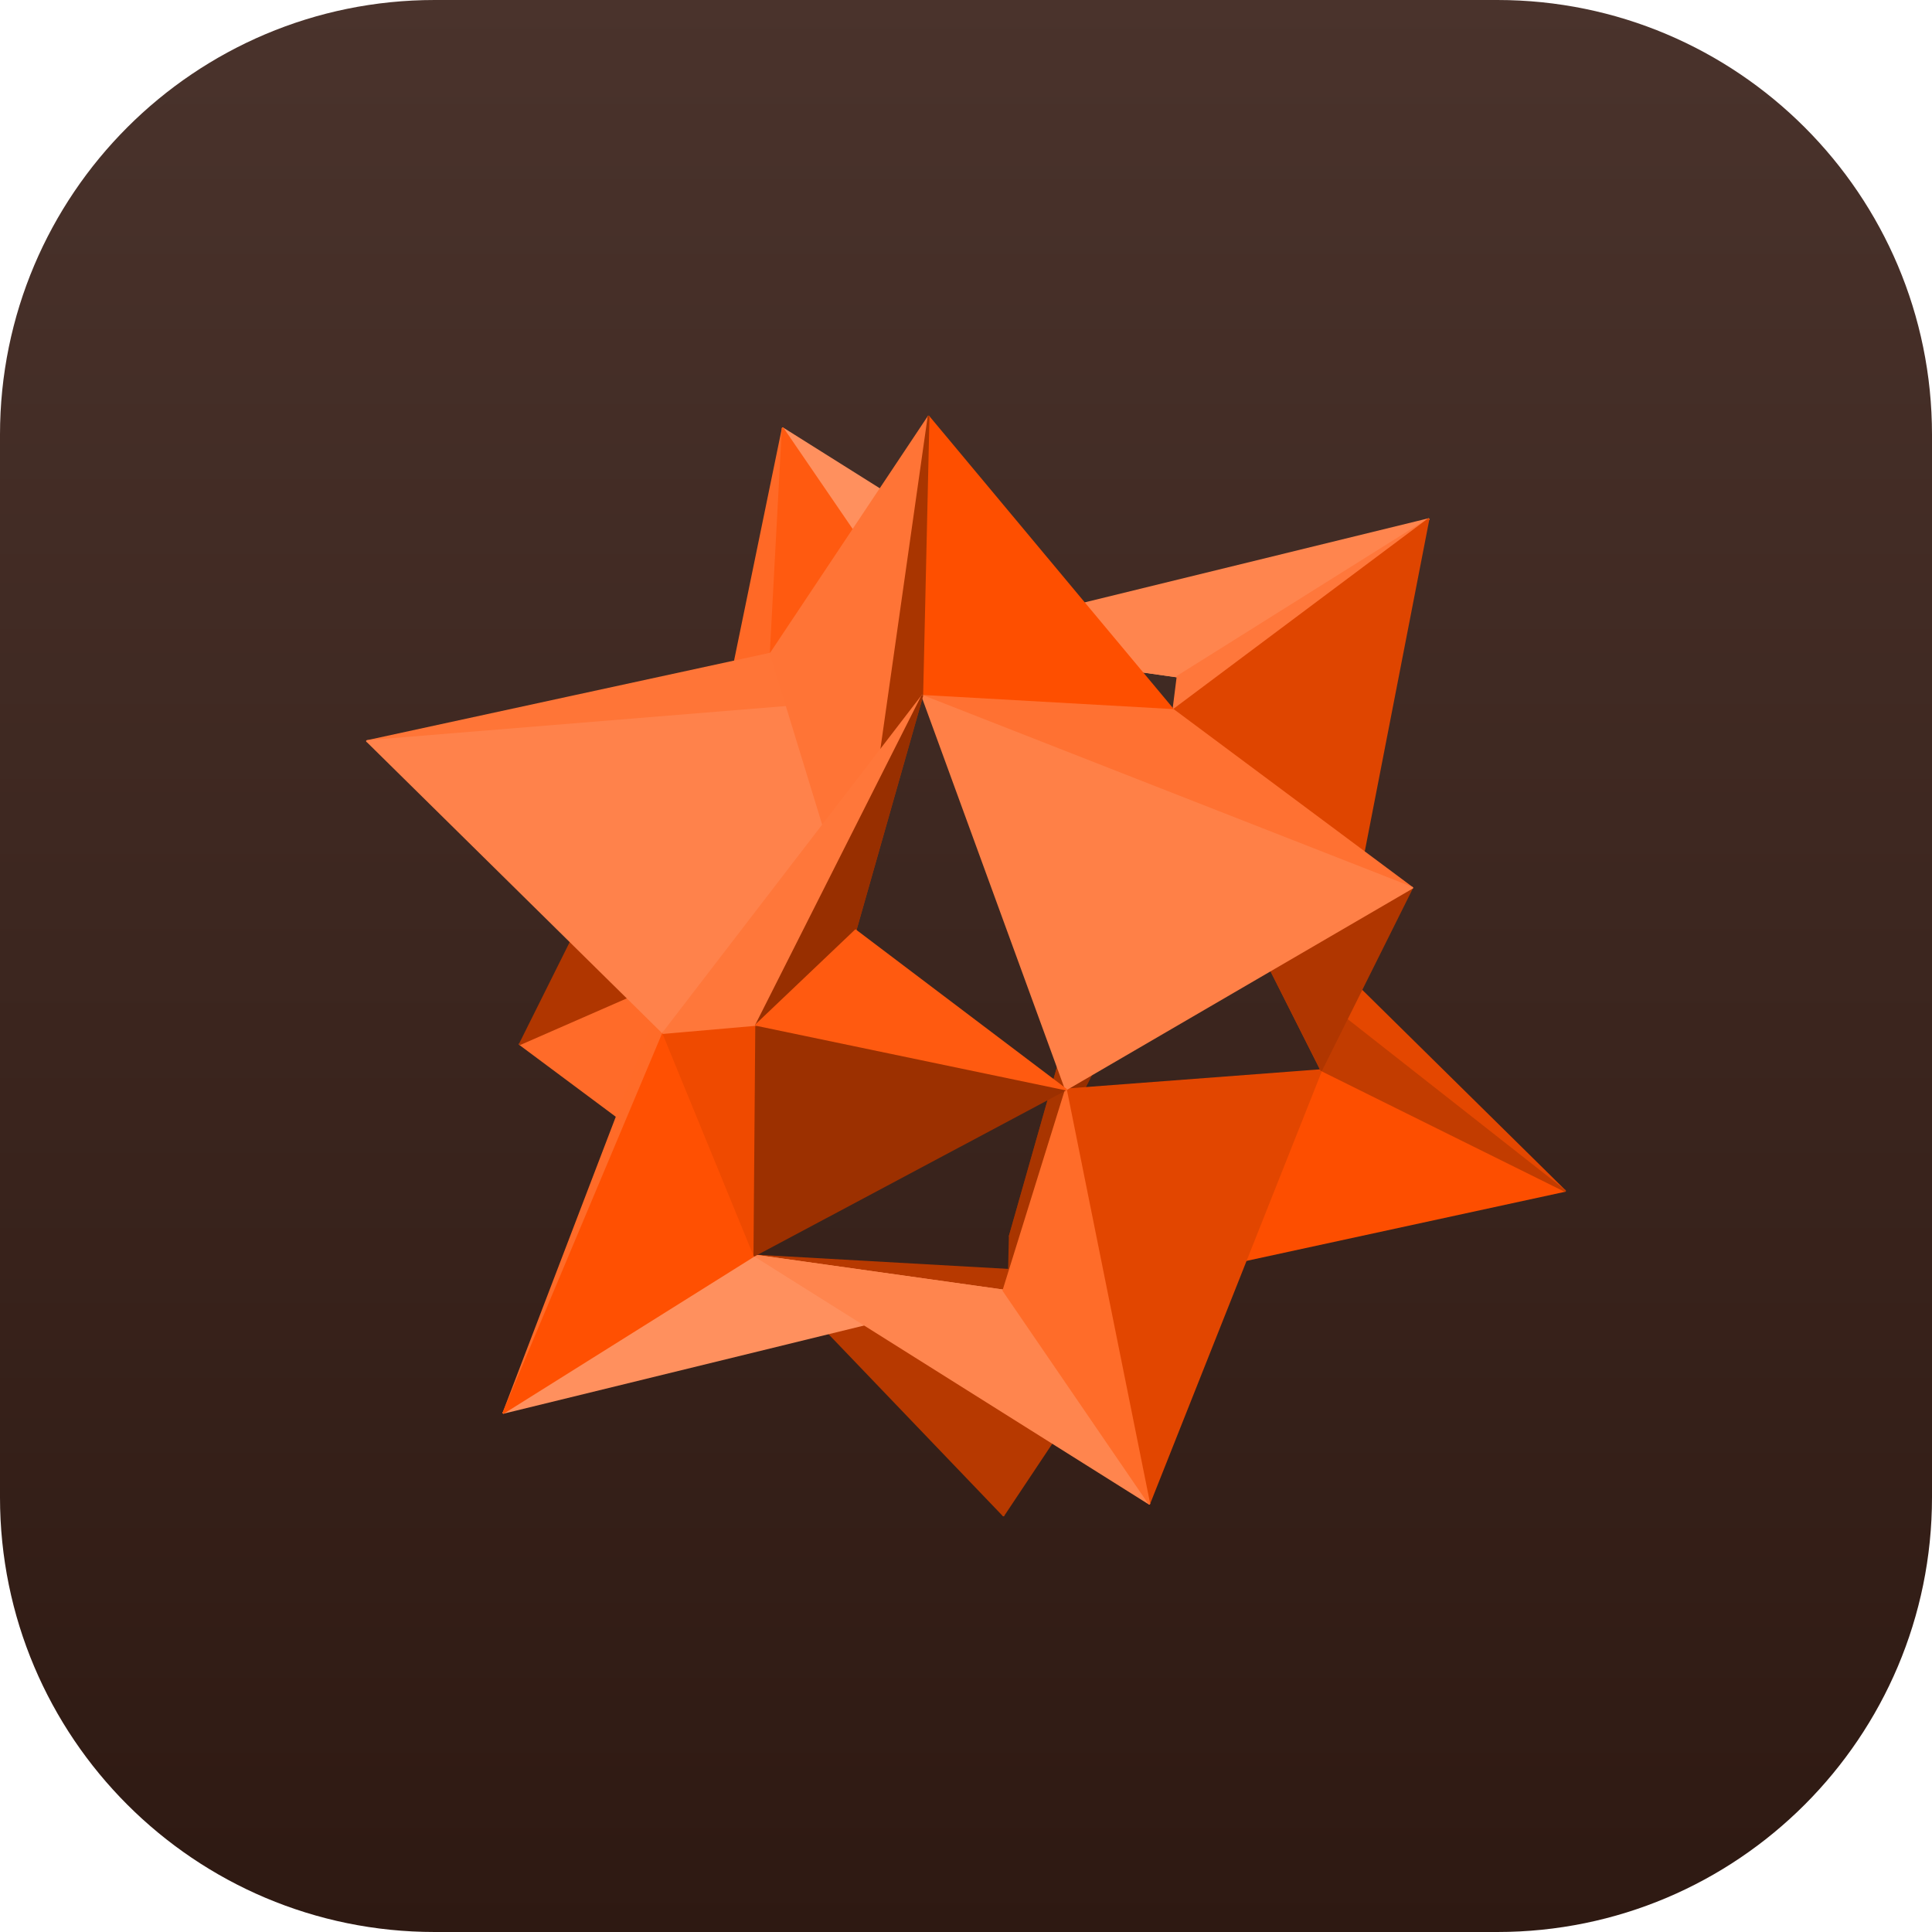
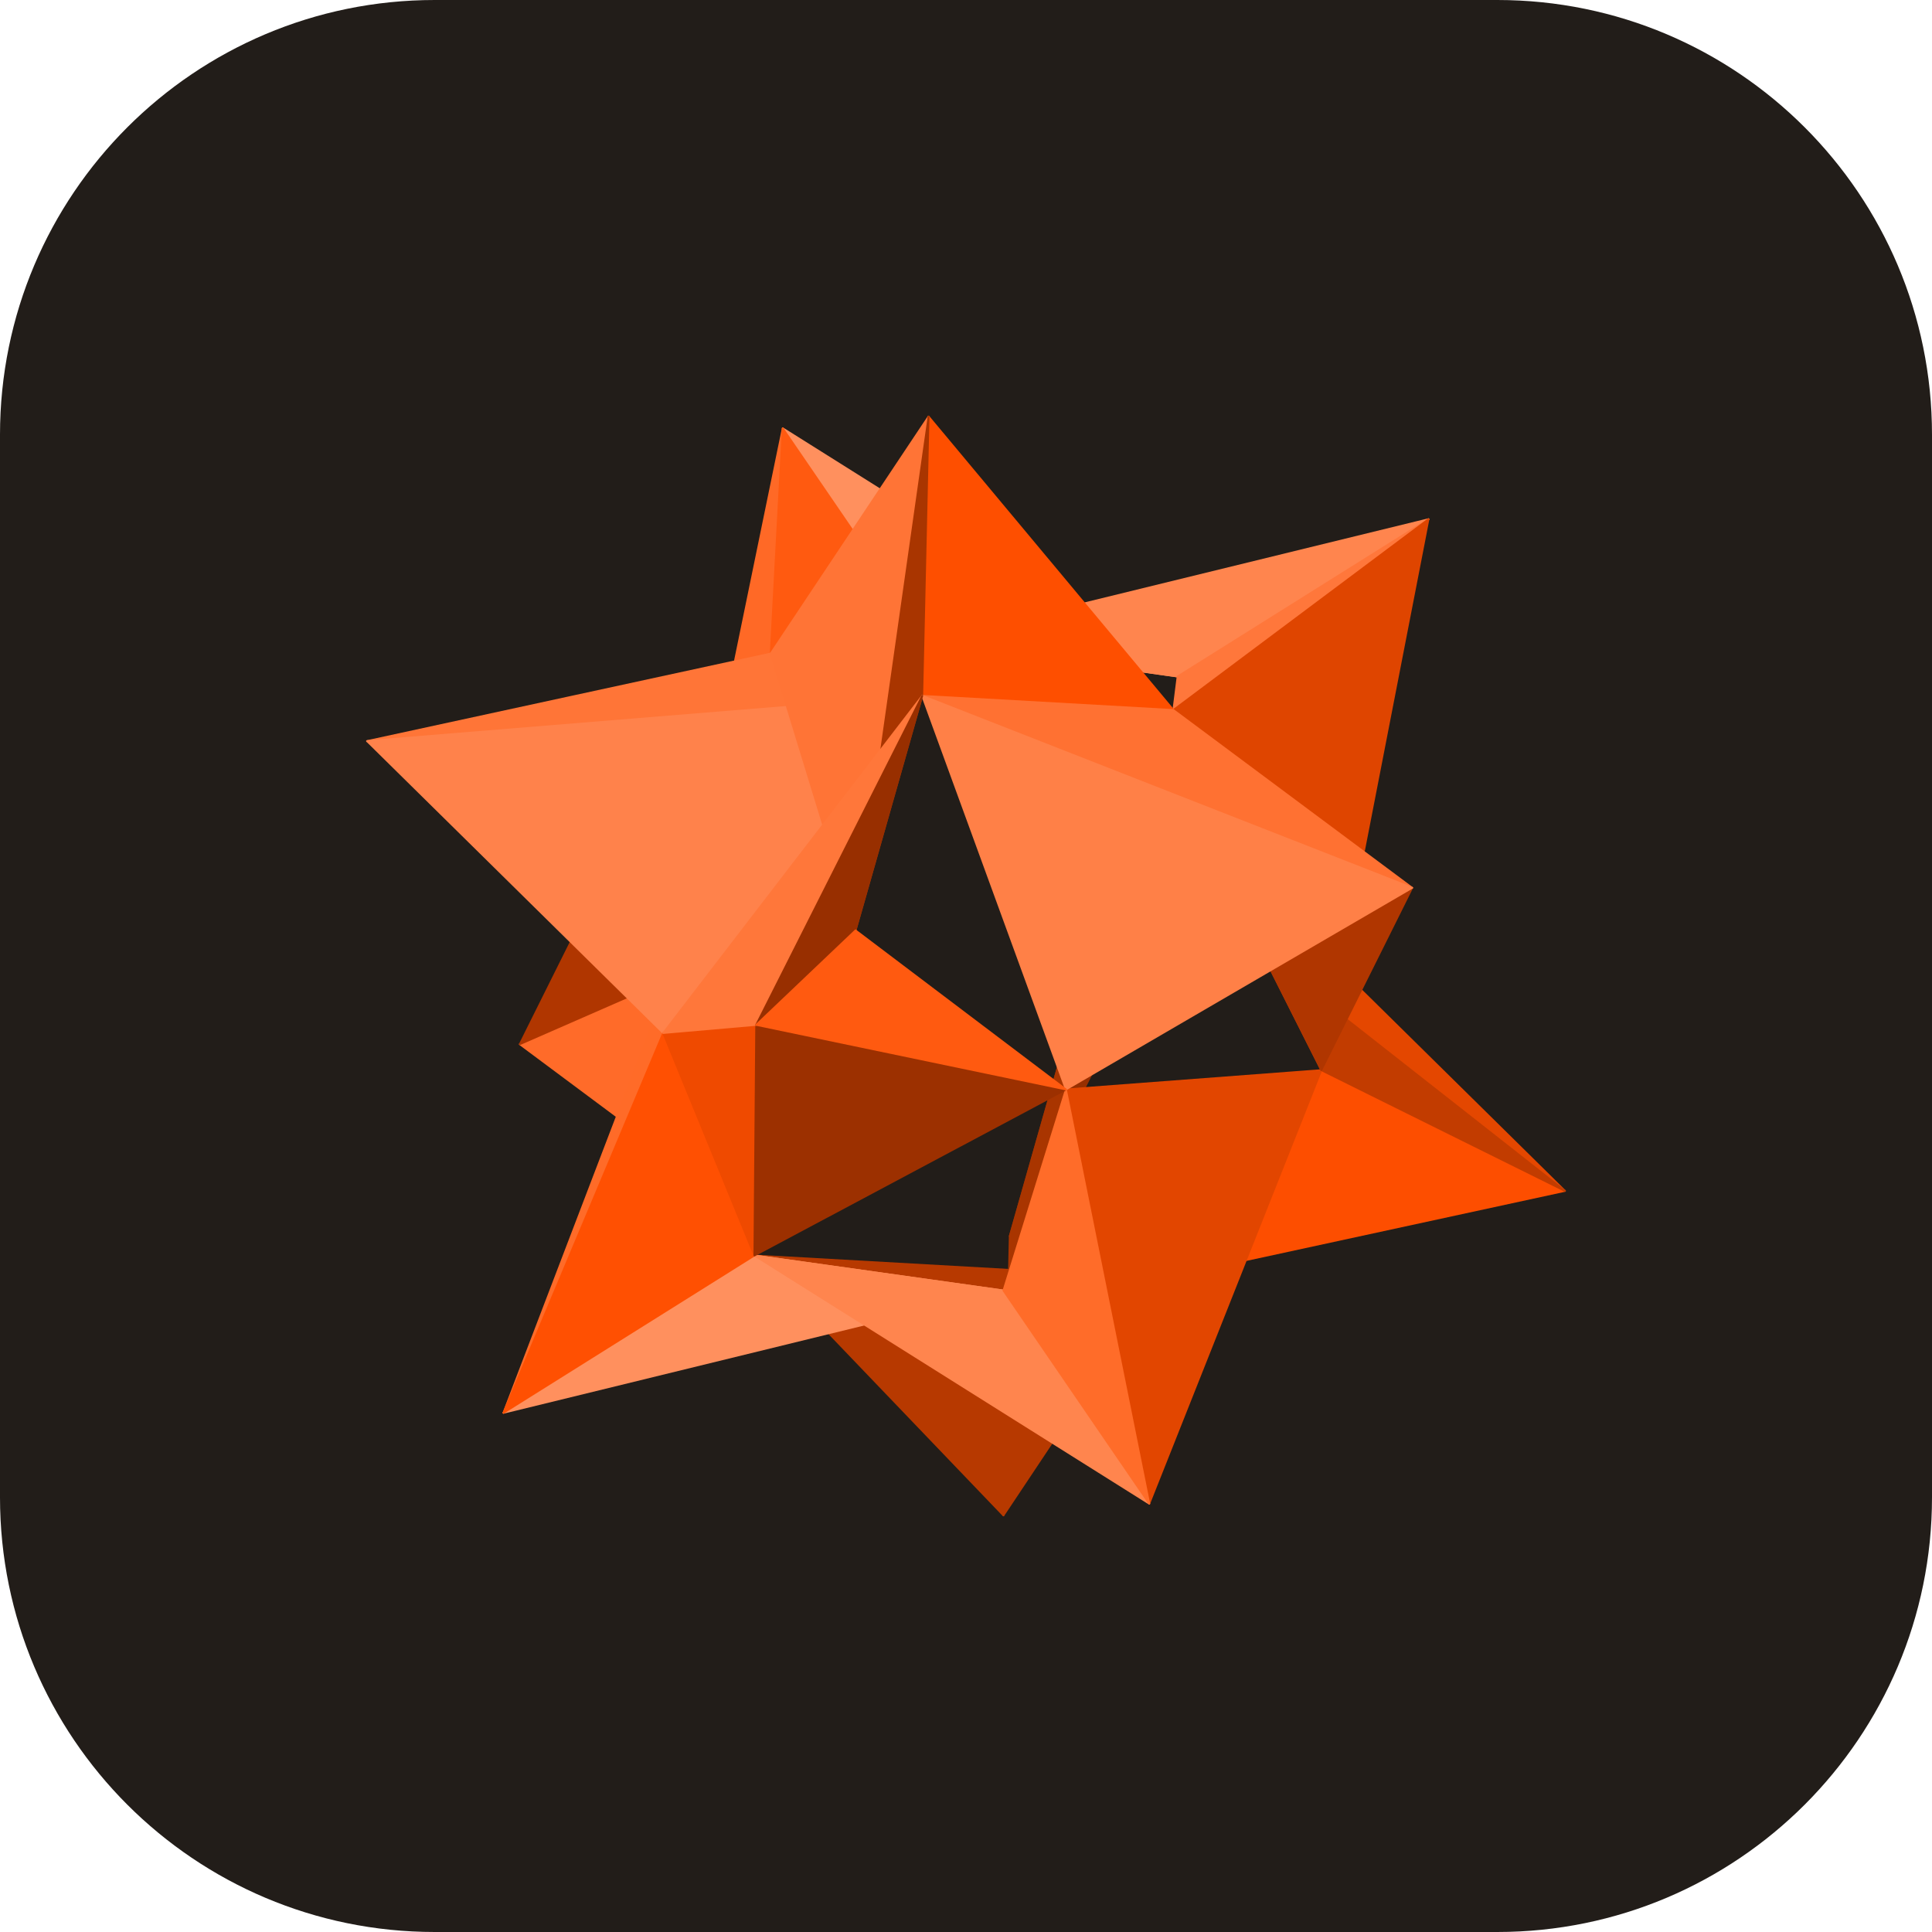
<svg xmlns="http://www.w3.org/2000/svg" viewBox="0 0 64.00 64.00">
  <defs>
    <linearGradient id="g" x1="0" y1="0" x2="0" y2="1">
-       <stop offset="0" stop-color="#4A332C" />
-       <stop offset="1" stop-color="#2E1912" />
+       <stop offset="0" stop-color="#221D19" />
+       <stop offset="1" stop-color="#221D19" />
    </linearGradient>
  </defs>
  <rect width="64.00" height="64.00" rx="14.40" fill="url(#g)" />
  <polygon points="33.45,40.95 35.66,33.18 38.95,30.05" fill="#982F00" stroke="#982F00" stroke-width="0.06" stroke-linejoin="round" />
  <polygon points="33.45,40.95 35.66,33.18 33.24,50.20" fill="#A93500" stroke="#A93500" stroke-width="0.06" stroke-linejoin="round" />
  <polygon points="22.18,32.42 25.13,40.48 17.22,34.59" fill="#FF6B29" stroke="#FF6B29" stroke-width="0.06" stroke-linejoin="round" />
  <polygon points="20.23,28.55 22.18,32.42 17.22,34.59" fill="#B03600" stroke="#B03600" stroke-width="0.06" stroke-linejoin="round" />
  <polygon points="39.01,22.41 30.76,21.25 25.93,14.19" fill="#FF905E" stroke="#FF905E" stroke-width="0.06" stroke-linejoin="round" />
  <polygon points="25.53,21.65 22.18,32.42 25.93,14.19" fill="#FF6926" stroke="#FF6926" stroke-width="0.06" stroke-linejoin="round" />
  <polygon points="30.76,21.25 25.53,21.65 25.93,14.19" fill="#FF5A10" stroke="#FF5A10" stroke-width="0.06" stroke-linejoin="round" />
  <polygon points="39.01,22.41 30.76,21.25 47.32,17.20" fill="#FF854E" stroke="#FF854E" stroke-width="0.06" stroke-linejoin="round" />
  <polygon points="24.99,41.59 38.47,42.35 33.24,50.20" fill="#B73900" stroke="#B73900" stroke-width="0.06" stroke-linejoin="round" />
  <polygon points="38.47,42.35 43.77,35.45 51.84,39.45" fill="#FD4E00" stroke="#FD4E00" stroke-width="0.06" stroke-linejoin="round" />
  <polygon points="41.82,31.58 42.03,29.78 51.84,39.45" fill="#E44700" stroke="#E44700" stroke-width="0.06" stroke-linejoin="round" />
  <polygon points="20.23,28.55 22.18,32.42 12.16,24.55" fill="#C23C00" stroke="#C23C00" stroke-width="0.06" stroke-linejoin="round" />
  <polygon points="38.87,23.52 39.01,22.41 47.32,17.20" fill="#FF773B" stroke="#FF773B" stroke-width="0.06" stroke-linejoin="round" />
  <polygon points="43.77,35.45 38.87,23.52 47.32,17.20" fill="#DF4500" stroke="#DF4500" stroke-width="0.06" stroke-linejoin="round" />
  <polygon points="43.77,35.45 41.82,31.58 51.84,39.45" fill="#C23C00" stroke="#C23C00" stroke-width="0.06" stroke-linejoin="round" />
  <polygon points="22.18,32.42 21.97,34.22 16.68,46.80" fill="#FF6B28" stroke="#FF6B28" stroke-width="0.06" stroke-linejoin="round" />
  <polygon points="24.99,41.59 33.24,42.75 16.68,46.80" fill="#FF905E" stroke="#FF905E" stroke-width="0.06" stroke-linejoin="round" />
  <polygon points="21.97,34.22 24.99,41.59 16.68,46.80" fill="#FF5002" stroke="#FF5002" stroke-width="0.06" stroke-linejoin="round" />
  <polygon points="25.53,21.65 30.55,23.05 12.16,24.55" fill="#FF7537" stroke="#FF7537" stroke-width="0.06" stroke-linejoin="round" />
  <polygon points="30.55,23.05 21.97,34.22 12.16,24.55" fill="#FF824B" stroke="#FF824B" stroke-width="0.06" stroke-linejoin="round" />
  <polygon points="24.99,41.59 33.24,42.75 38.07,49.81" fill="#FF854E" stroke="#FF854E" stroke-width="0.06" stroke-linejoin="round" />
  <polygon points="35.31,36.09 43.77,35.45 38.07,49.81" fill="#E24600" stroke="#E24600" stroke-width="0.06" stroke-linejoin="round" />
  <polygon points="43.77,35.45 41.82,31.58 46.78,29.41" fill="#B03600" stroke="#B03600" stroke-width="0.06" stroke-linejoin="round" />
  <polygon points="28.34,30.82 25.53,21.65 30.76,13.80" fill="#FF7436" stroke="#FF7436" stroke-width="0.06" stroke-linejoin="round" />
  <polygon points="38.87,23.52 30.55,23.05 30.76,13.80" fill="#FE4F00" stroke="#FE4F00" stroke-width="0.06" stroke-linejoin="round" />
  <polygon points="33.24,42.75 35.31,36.09 38.07,49.81" fill="#FF6C29" stroke="#FF6C29" stroke-width="0.06" stroke-linejoin="round" />
  <polygon points="30.55,23.05 38.87,23.52 46.78,29.41" fill="#FF7132" stroke="#FF7132" stroke-width="0.06" stroke-linejoin="round" />
  <polygon points="24.99,41.59 21.97,34.22 25.05,33.95" fill="#EF4A00" stroke="#EF4A00" stroke-width="0.06" stroke-linejoin="round" />
  <polygon points="30.55,23.05 28.34,30.82 30.76,13.80" fill="#A93500" stroke="#A93500" stroke-width="0.06" stroke-linejoin="round" />
  <polygon points="35.31,36.09 24.99,41.59 25.05,33.95" fill="#9C3000" stroke="#9C3000" stroke-width="0.06" stroke-linejoin="round" />
  <polygon points="35.31,36.09 30.55,23.05 46.78,29.41" fill="#FF8047" stroke="#FF8047" stroke-width="0.06" stroke-linejoin="round" />
  <polygon points="21.97,34.22 30.55,23.05 25.05,33.95" fill="#FF773A" stroke="#FF773A" stroke-width="0.06" stroke-linejoin="round" />
  <polygon points="30.55,23.05 28.34,30.82 25.05,33.95" fill="#982F00" stroke="#982F00" stroke-width="0.06" stroke-linejoin="round" />
  <polygon points="28.34,30.82 35.31,36.09 25.05,33.95" fill="#FF5A10" stroke="#FF5A10" stroke-width="0.06" stroke-linejoin="round" />
</svg>
